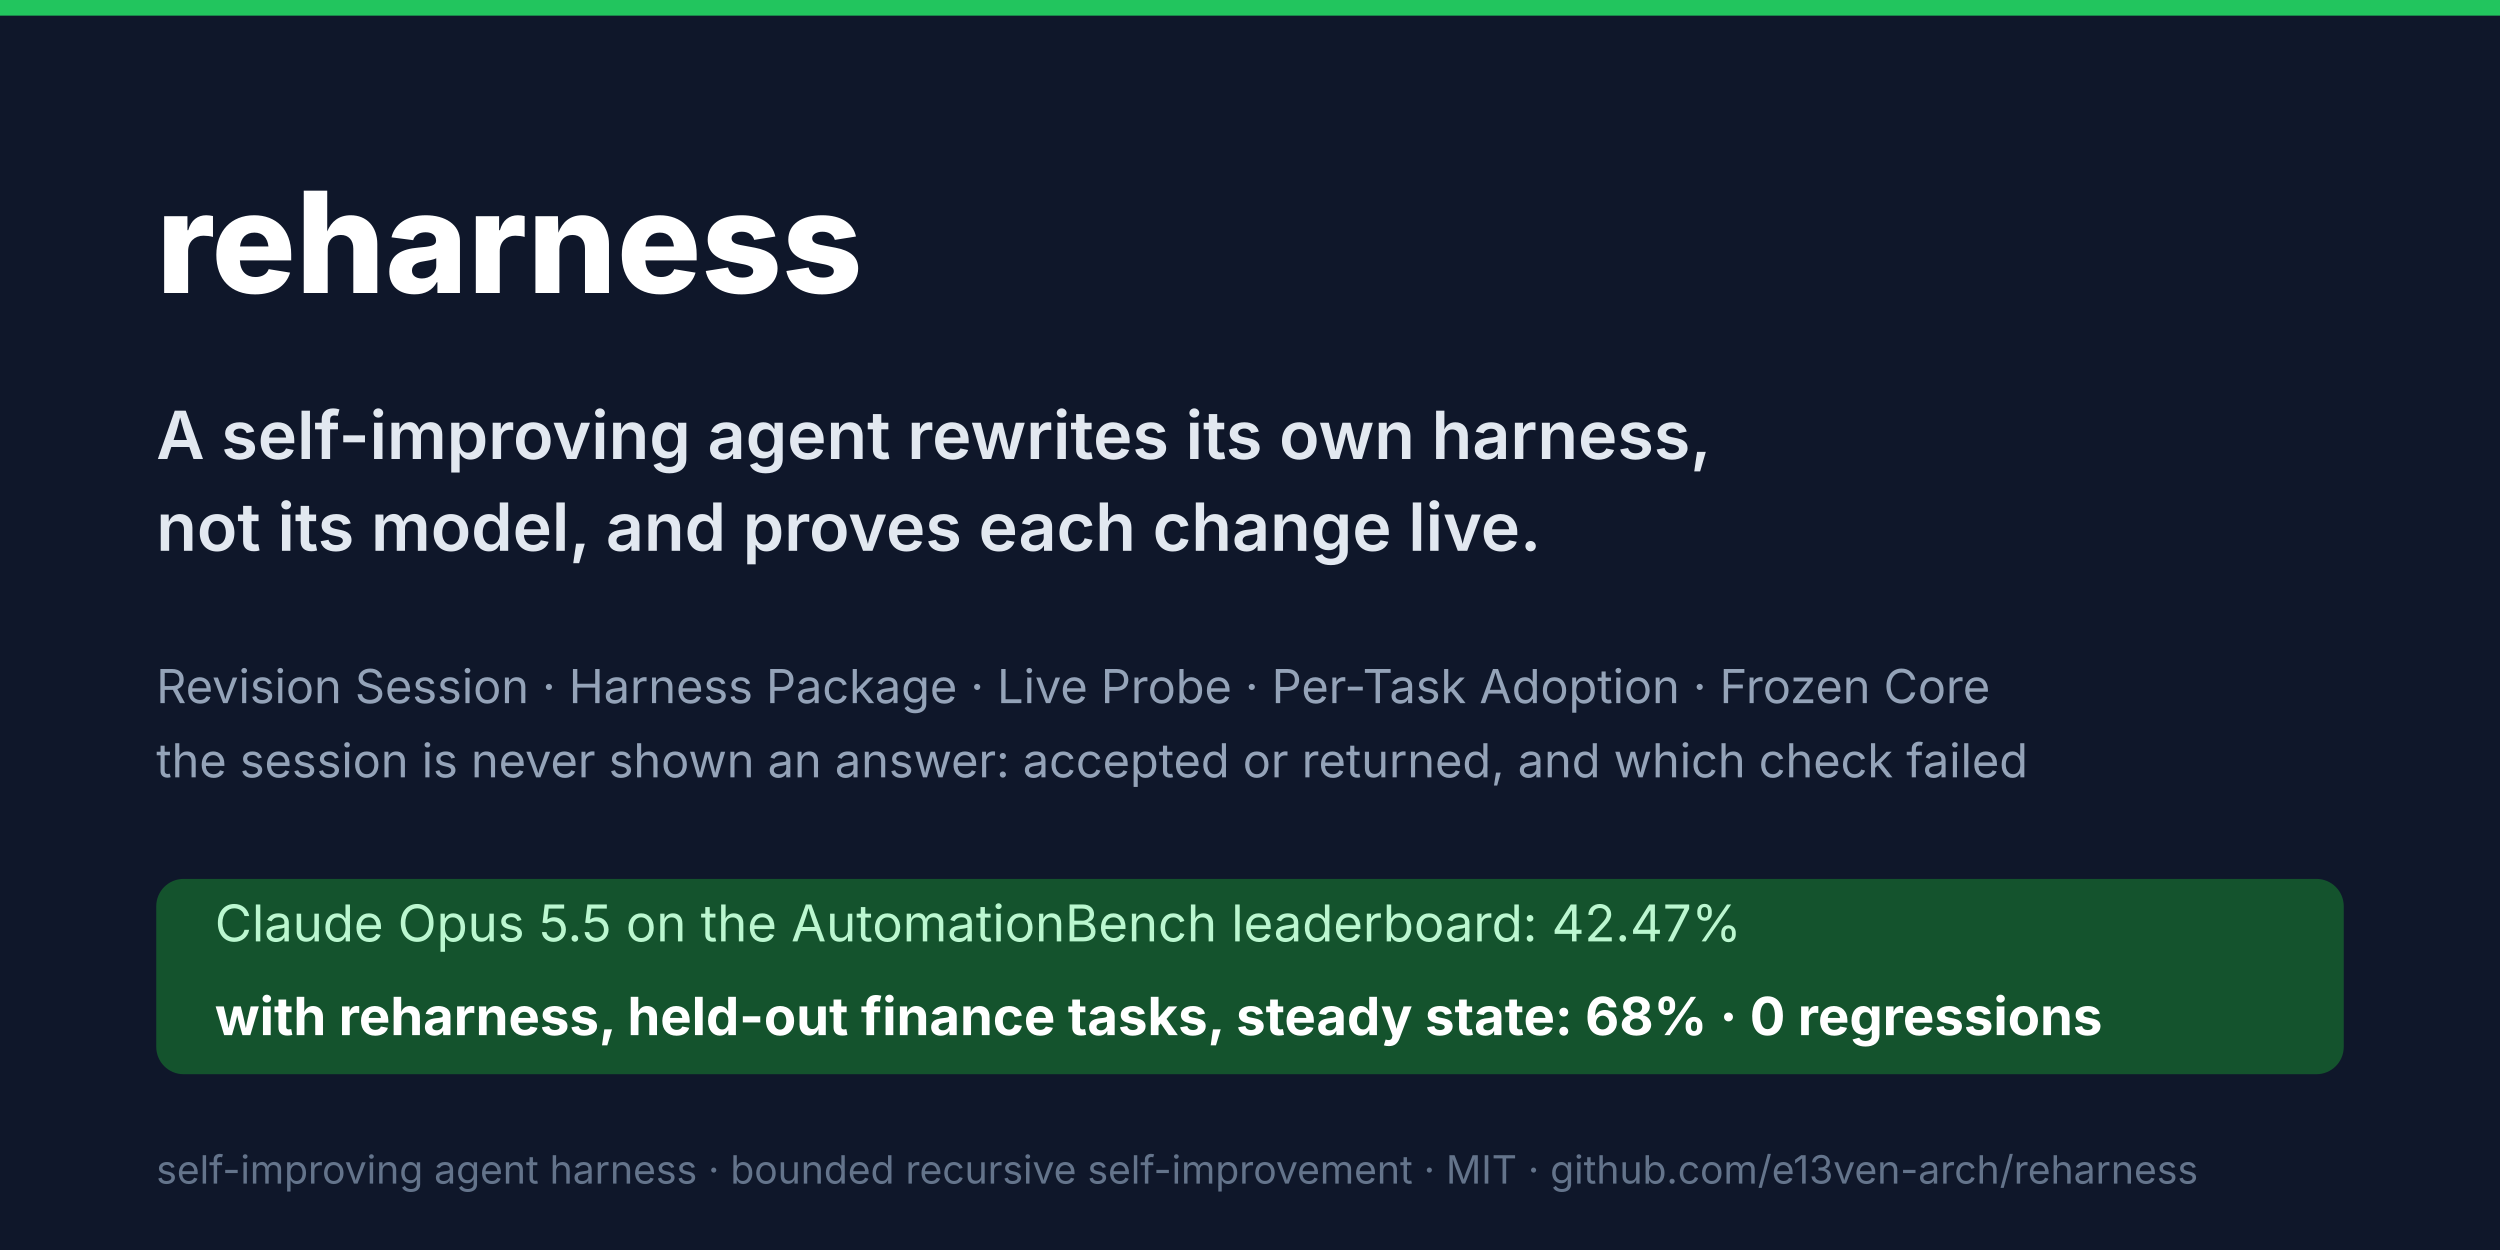
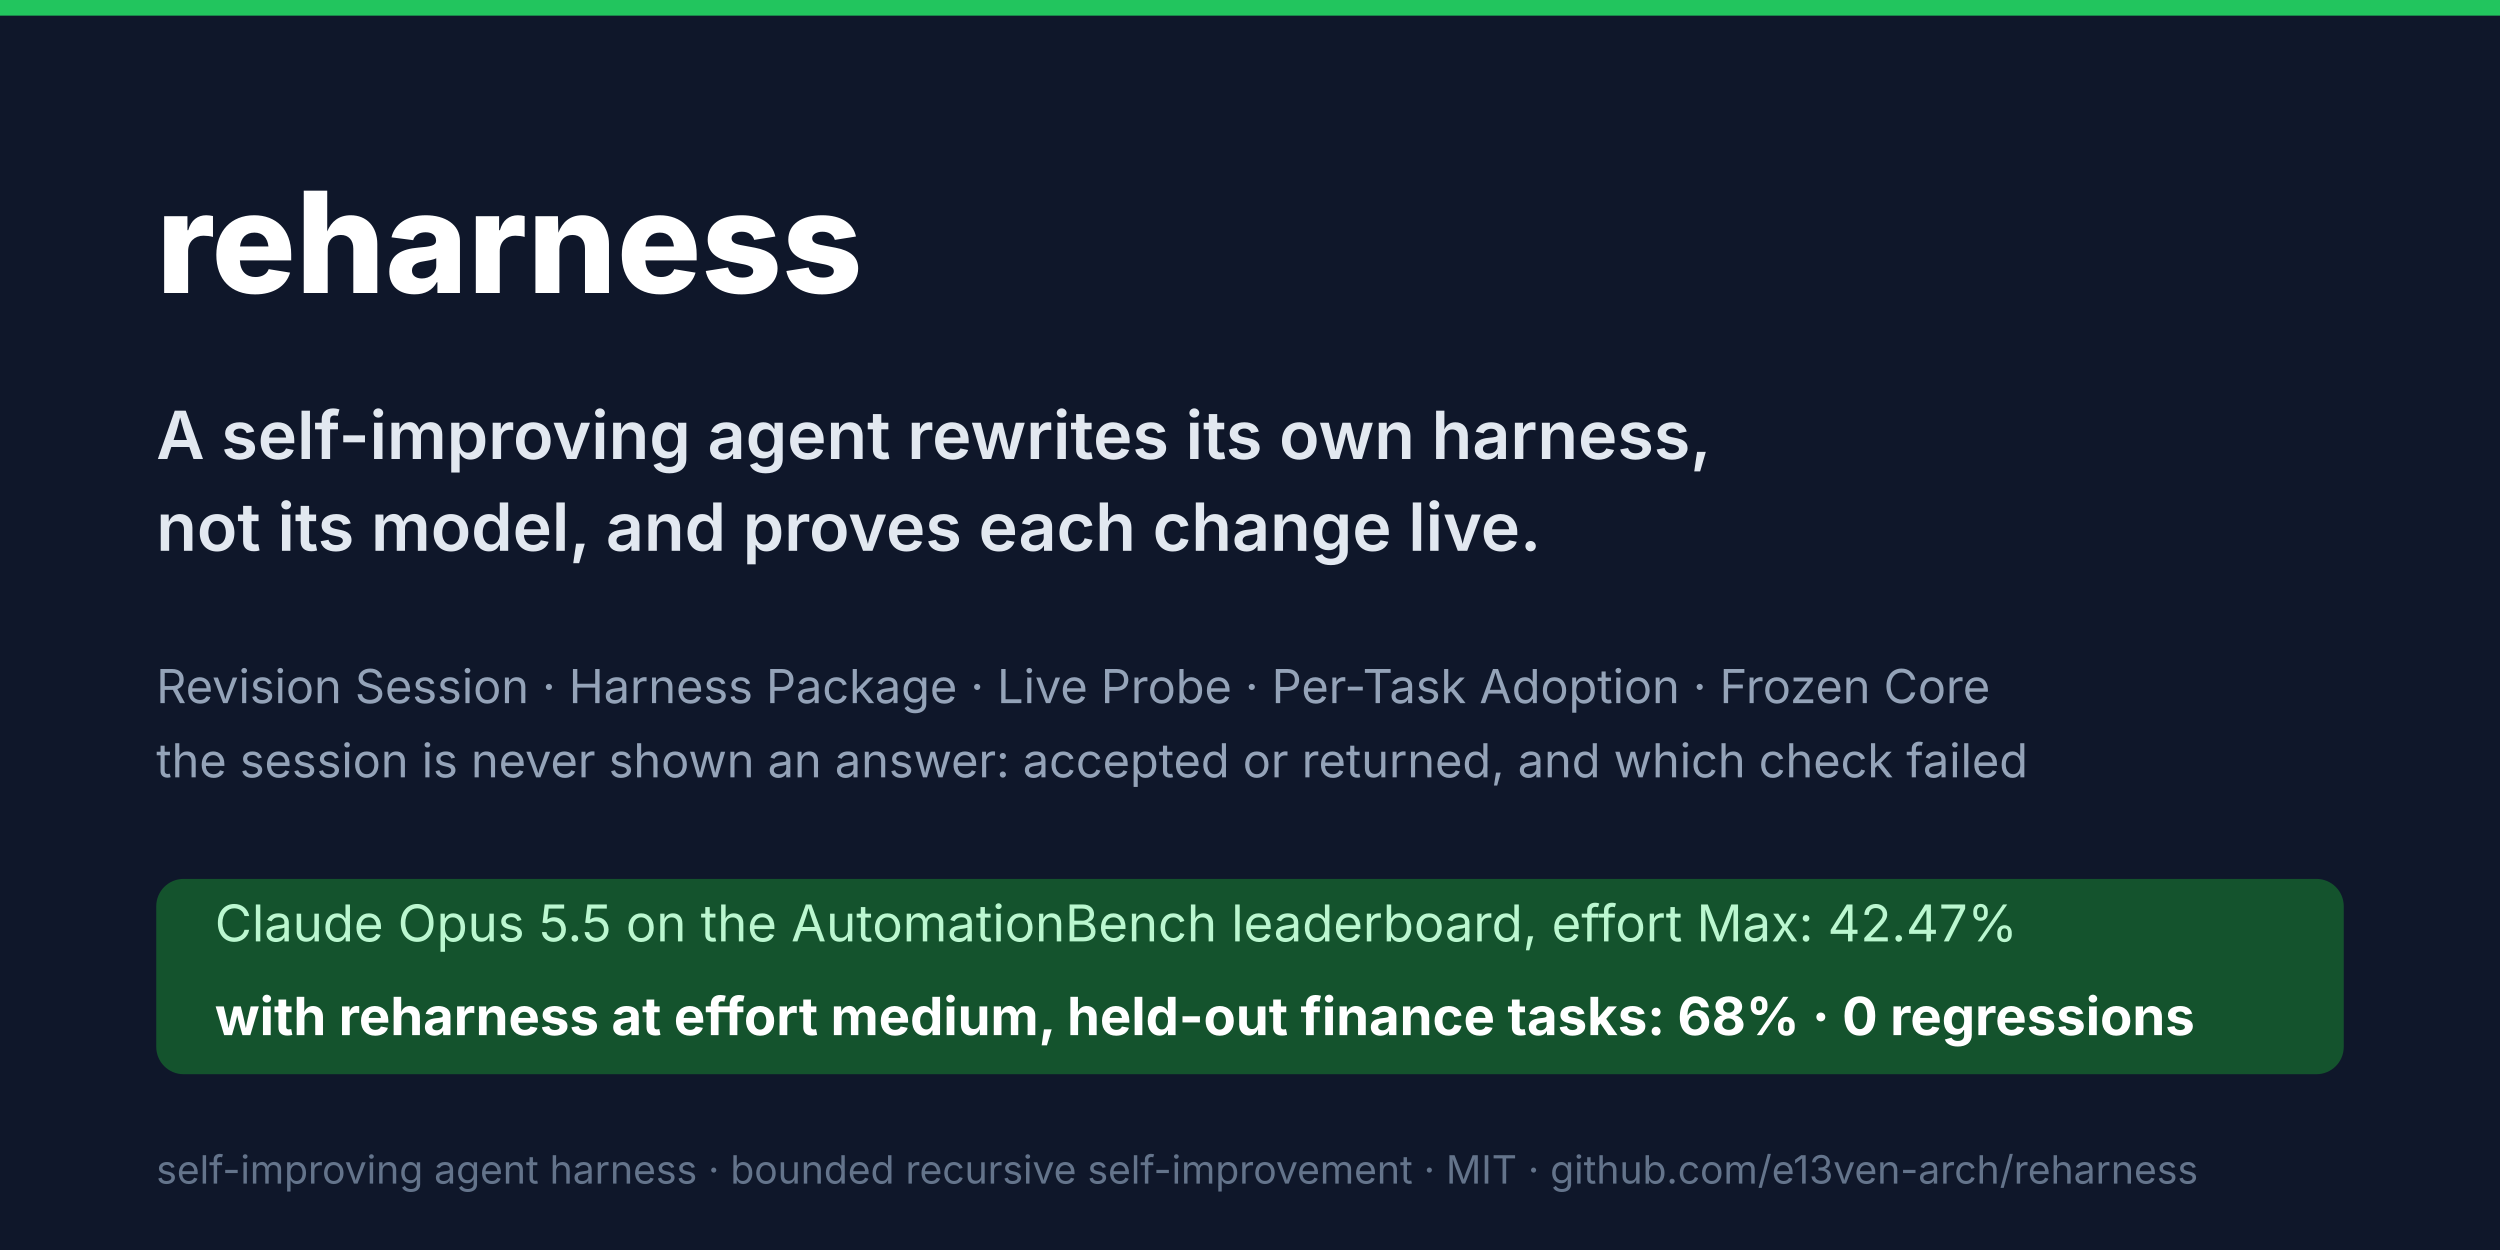
<svg xmlns="http://www.w3.org/2000/svg" viewBox="0 0 1280 640" font-family="Inter, Helvetica, Arial, sans-serif">
  <rect width="1280" height="640" fill="#0f172a" />
  <rect x="0" y="0" width="1280" height="8" fill="#22c55e" />
  <text x="80" y="150" font-size="72" font-weight="800" fill="#ffffff">reharness</text>
  <text x="80" y="235" font-size="34" font-weight="600" fill="#e2e8f0">A self-improving agent rewrites its own harness,</text>
  <text x="80" y="282" font-size="34" font-weight="600" fill="#e2e8f0">not its model, and proves each change live.</text>
  <g font-size="24" fill="#94a3b8">
    <text x="80" y="360">Revision Session · Harness Package · Live Probe · Per-Task Adoption · Frozen Core</text>
    <text x="80" y="398">the session is never shown an answer: accepted or returned, and which check failed</text>
  </g>
  <rect x="80" y="450" width="1120" height="100" rx="14" fill="#14532d" />
-   <text x="110" y="482" font-size="26" fill="#bbf7d0">Claude Opus 5.5 on the AutomationBench leaderboard: 42.47%</text>
-   <text x="110" y="530" font-size="27" font-weight="700" fill="#ffffff">with reharness, held-out finance tasks, steady state: 68% · 0 regressions</text>
+   <text x="110" y="482" font-size="26" fill="#bbf7d0">Claude Opus 5.5 on the AutomationBench leaderboard, effort Max: 42.47%</text>
+   <text x="110" y="530" font-size="27" font-weight="700" fill="#ffffff">with reharness at effort medium, held-out finance tasks: 68% · 0 regressions</text>
  <text x="80" y="606" font-size="20" fill="#64748b">self-improving agent harness · bounded recursive self-improvement · MIT · github.com/e13ven-arch/reharness</text>
</svg>
